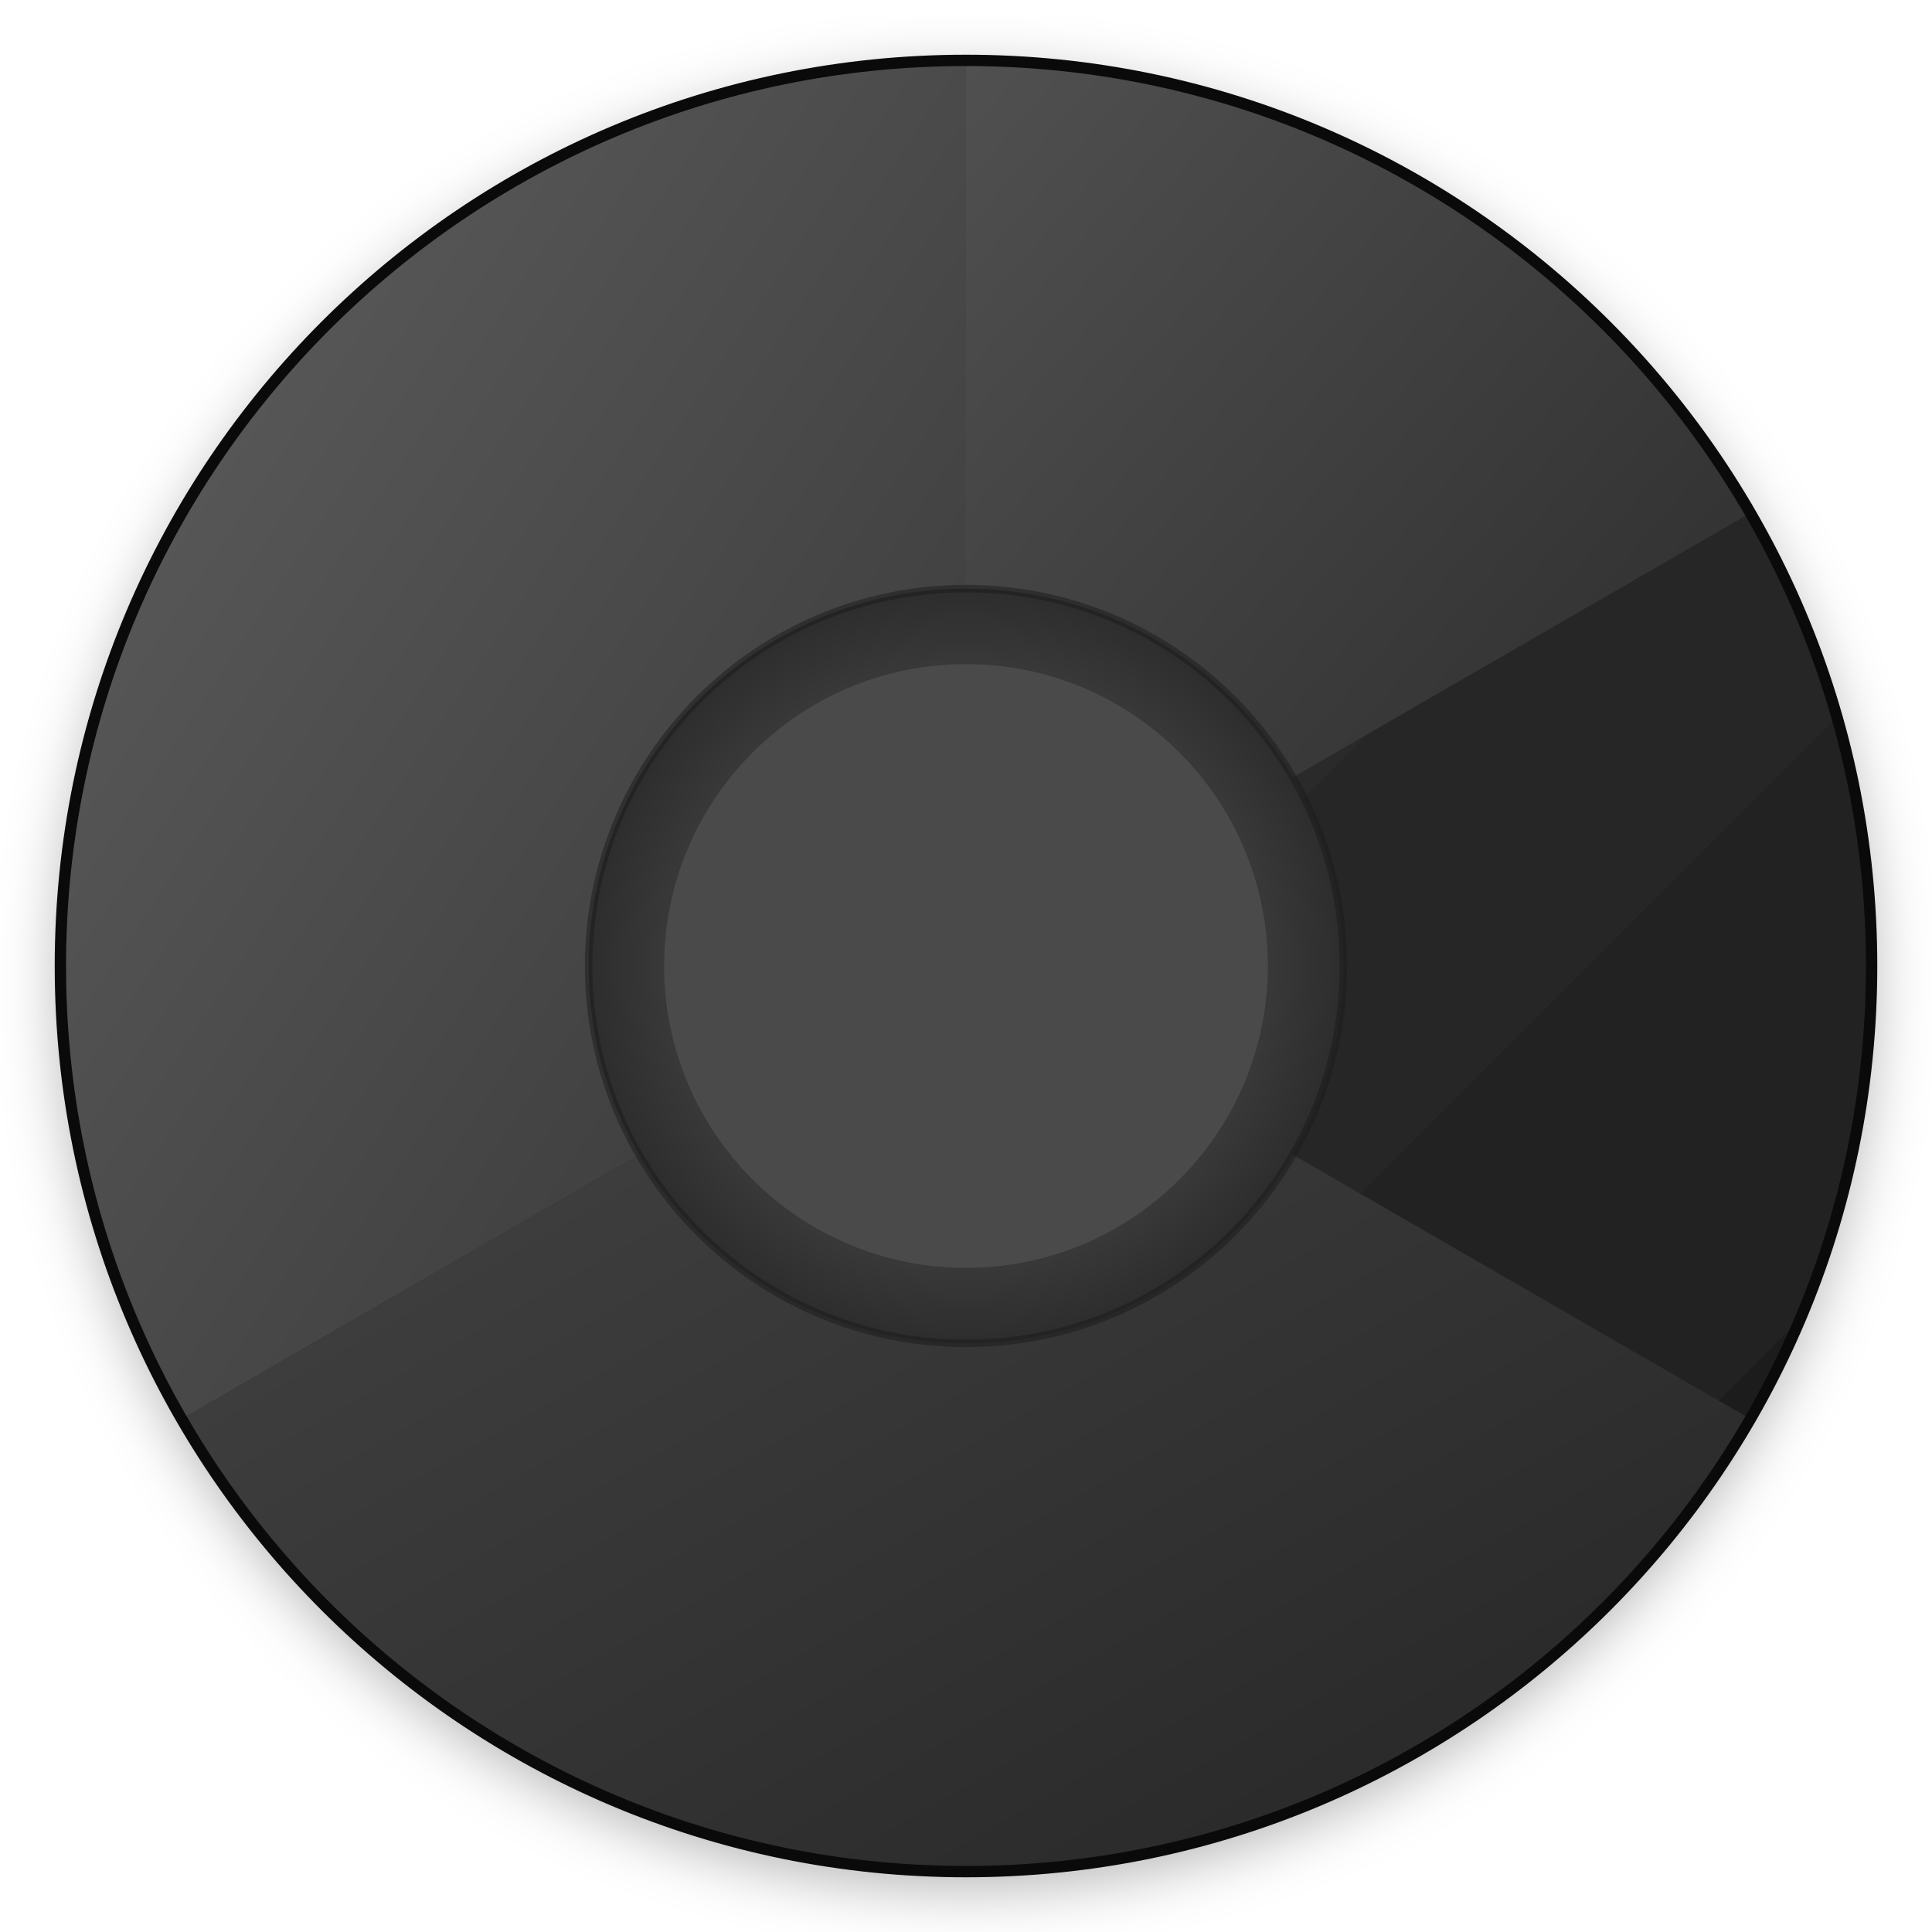
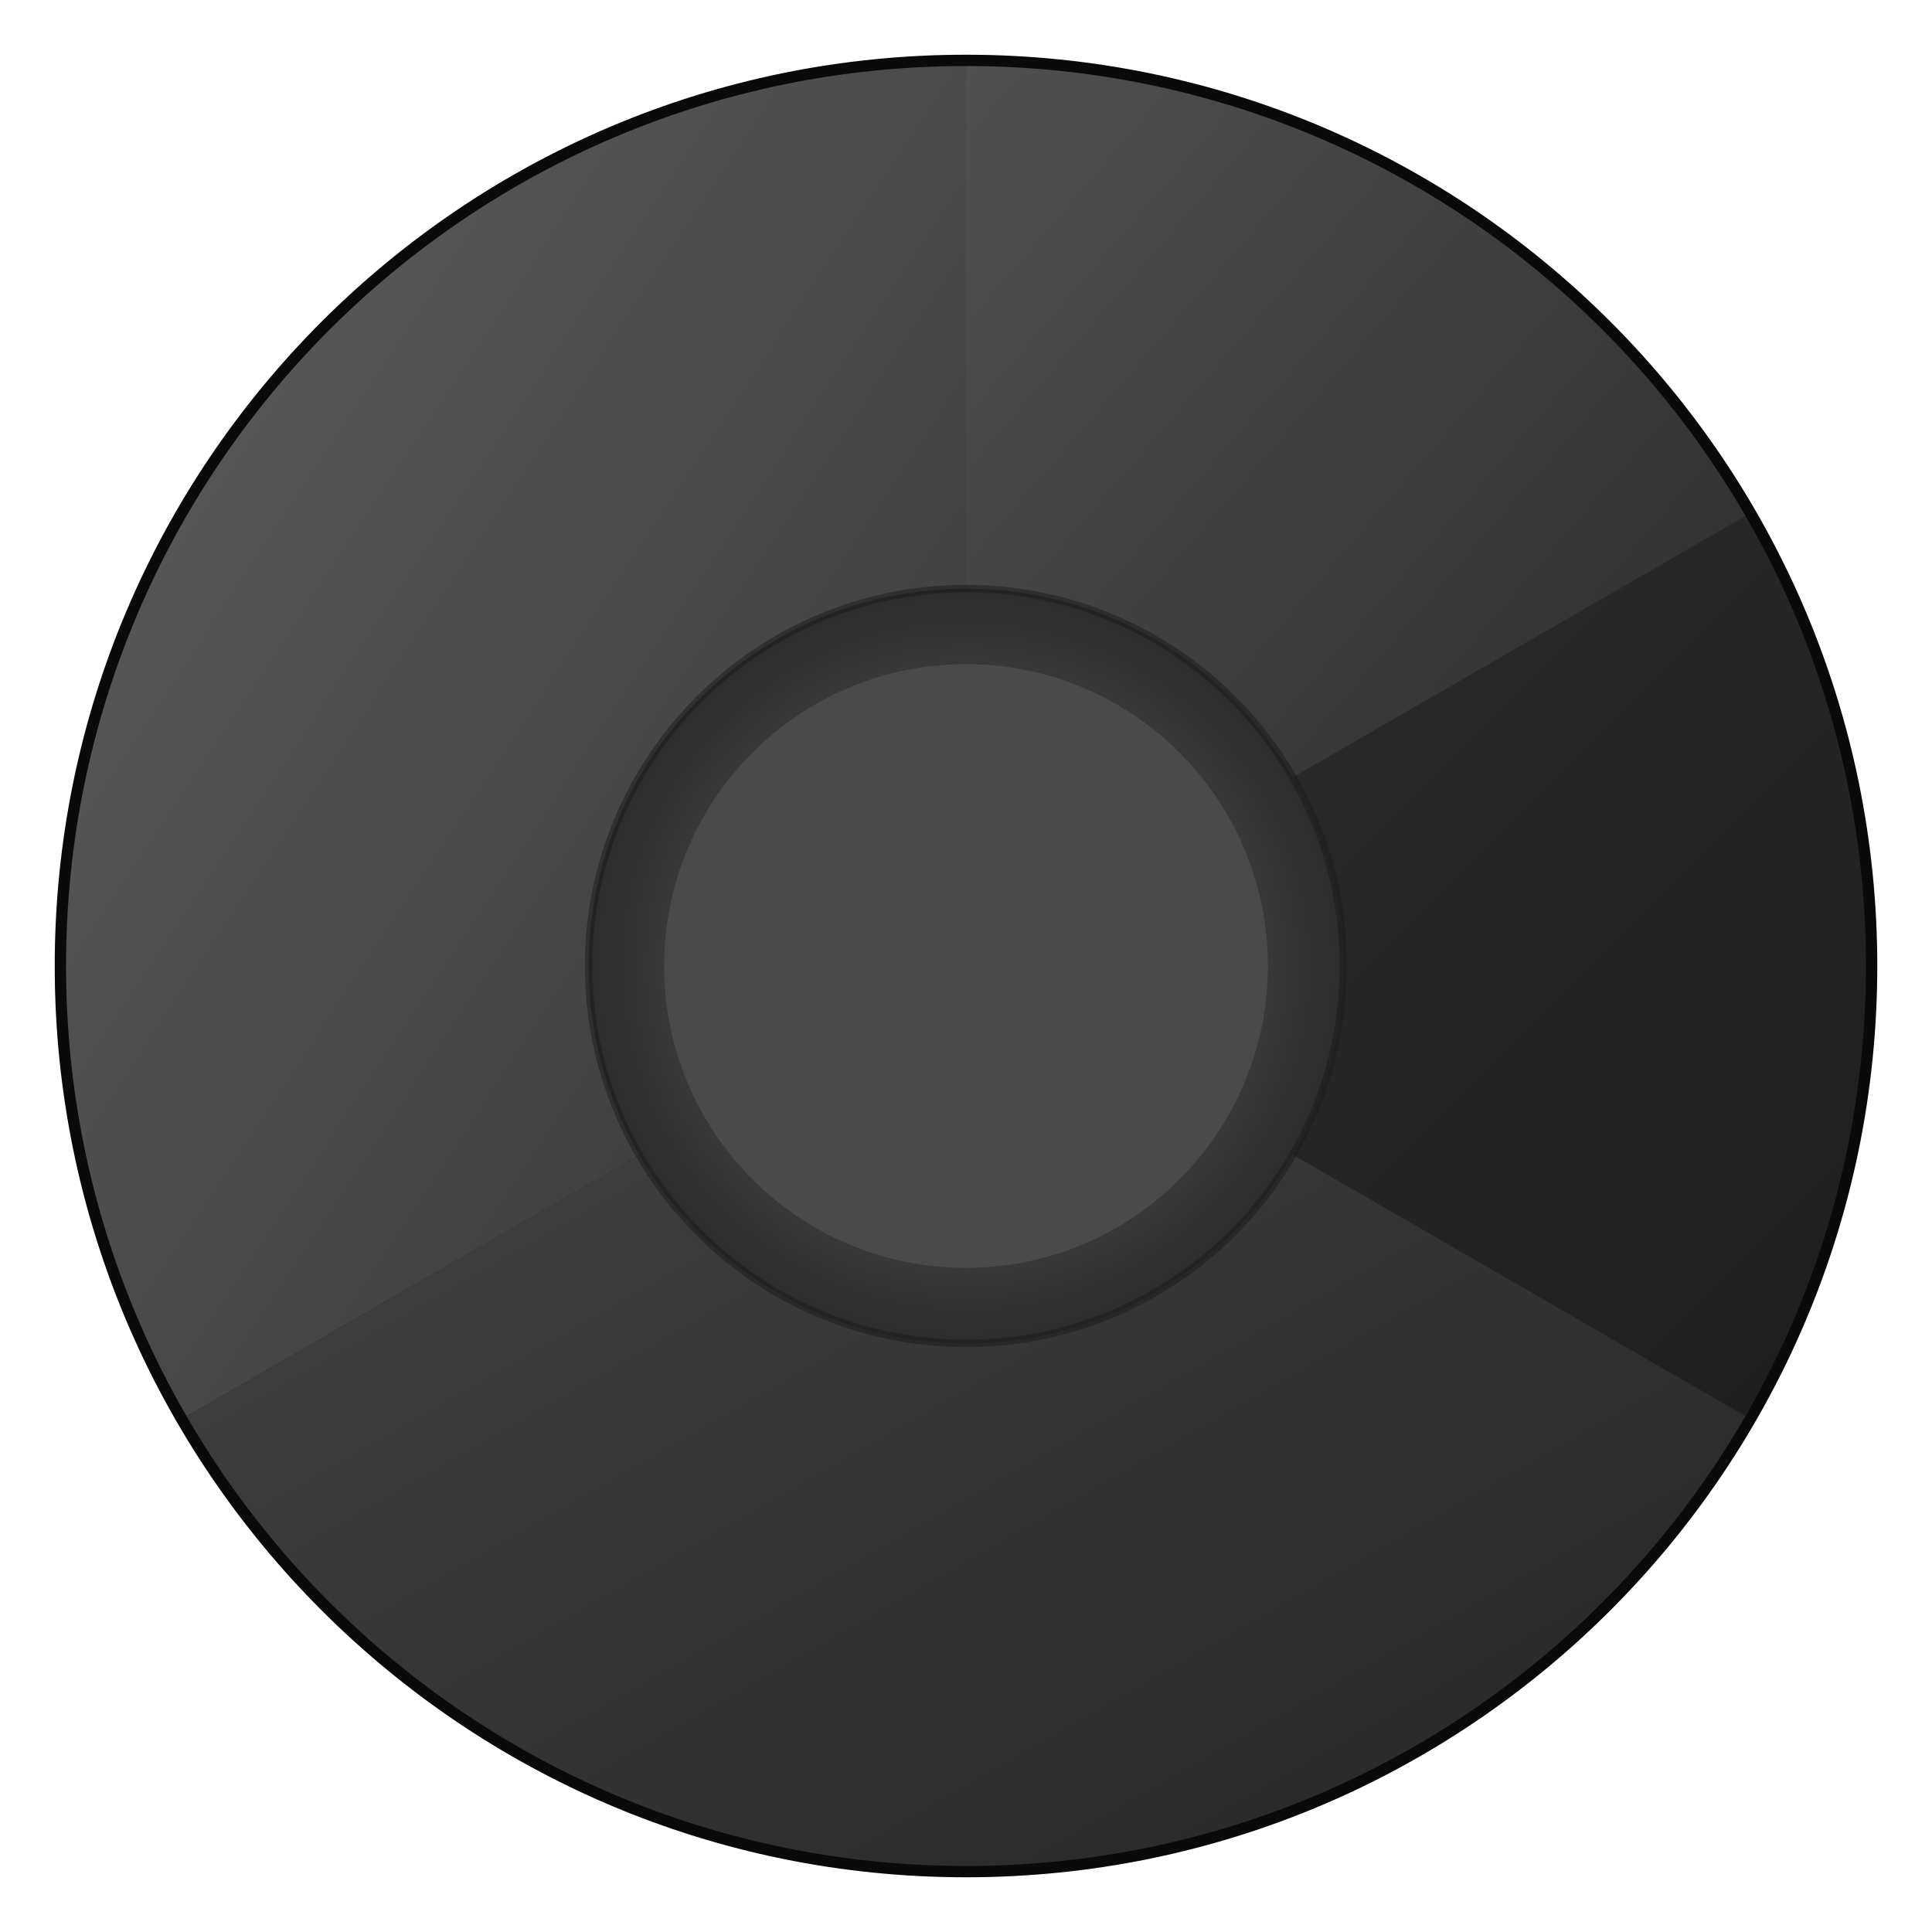
<svg xmlns="http://www.w3.org/2000/svg" width="512" height="512" viewBox="0 0 512 512" fill="none">
  <defs>
    <linearGradient id="outerGrad" x1="0%" y1="0%" x2="100%" y2="100%">
      <stop offset="0%" style="stop-color:#3a3a3a;stop-opacity:1" />
      <stop offset="100%" style="stop-color:#1a1a1a;stop-opacity:1" />
    </linearGradient>
    <linearGradient id="segment1" x1="0%" y1="0%" x2="100%" y2="100%">
      <stop offset="0%" style="stop-color:#505050;stop-opacity:1" />
      <stop offset="100%" style="stop-color:#2a2a2a;stop-opacity:1" />
    </linearGradient>
    <linearGradient id="segment2" x1="0%" y1="0%" x2="100%" y2="100%">
      <stop offset="0%" style="stop-color:#606060;stop-opacity:1" />
      <stop offset="100%" style="stop-color:#353535;stop-opacity:1" />
    </linearGradient>
    <linearGradient id="segment3" x1="0%" y1="0%" x2="100%" y2="100%">
      <stop offset="0%" style="stop-color:#454545;stop-opacity:1" />
      <stop offset="100%" style="stop-color:#252525;stop-opacity:1" />
    </linearGradient>
    <radialGradient id="centerGrad" cx="50%" cy="50%" r="50%">
      <stop offset="0%" style="stop-color:#666666;stop-opacity:1" />
      <stop offset="100%" style="stop-color:#2d2d2d;stop-opacity:1" />
    </radialGradient>
-     <filter id="shadow">
-       <feGaussianBlur in="SourceAlpha" stdDeviation="8" />
-       <feOffset dx="0" dy="4" result="offsetblur" />
-       <feComponentTransfer>
-         <feFuncA type="linear" slope="0.3" />
-       </feComponentTransfer>
-       <feMerge>
-         <feMergeNode />
-         <feMergeNode in="SourceGraphic" />
-       </feMerge>
-     </filter>
  </defs>
-   <circle cx="256" cy="256" r="240" fill="url(#outerGrad)" filter="url(#shadow)" />
+   <circle cx="256" cy="256" r="240" fill="url(#outerGrad)" />
  <path d="M 256 256 L 256 16 A 240 240 0 0 1 463.8 136 Z" fill="url(#segment1)" />
  <path d="M 256 256 L 48.2 376 A 240 240 0 0 1 256 16 Z" fill="url(#segment2)" />
  <path d="M 256 256 L 463.8 376 A 240 240 0 0 1 48.2 376 Z" fill="url(#segment3)" />
  <circle cx="256" cy="256" r="100" fill="url(#centerGrad)" />
  <circle cx="256" cy="256" r="80" fill="#4a4a4a" />
  <circle cx="256" cy="256" r="100" fill="none" stroke="#1a1a1a" stroke-width="2" opacity="0.5" />
  <circle cx="256" cy="256" r="240" fill="none" stroke="#0a0a0a" stroke-width="3" />
</svg>
